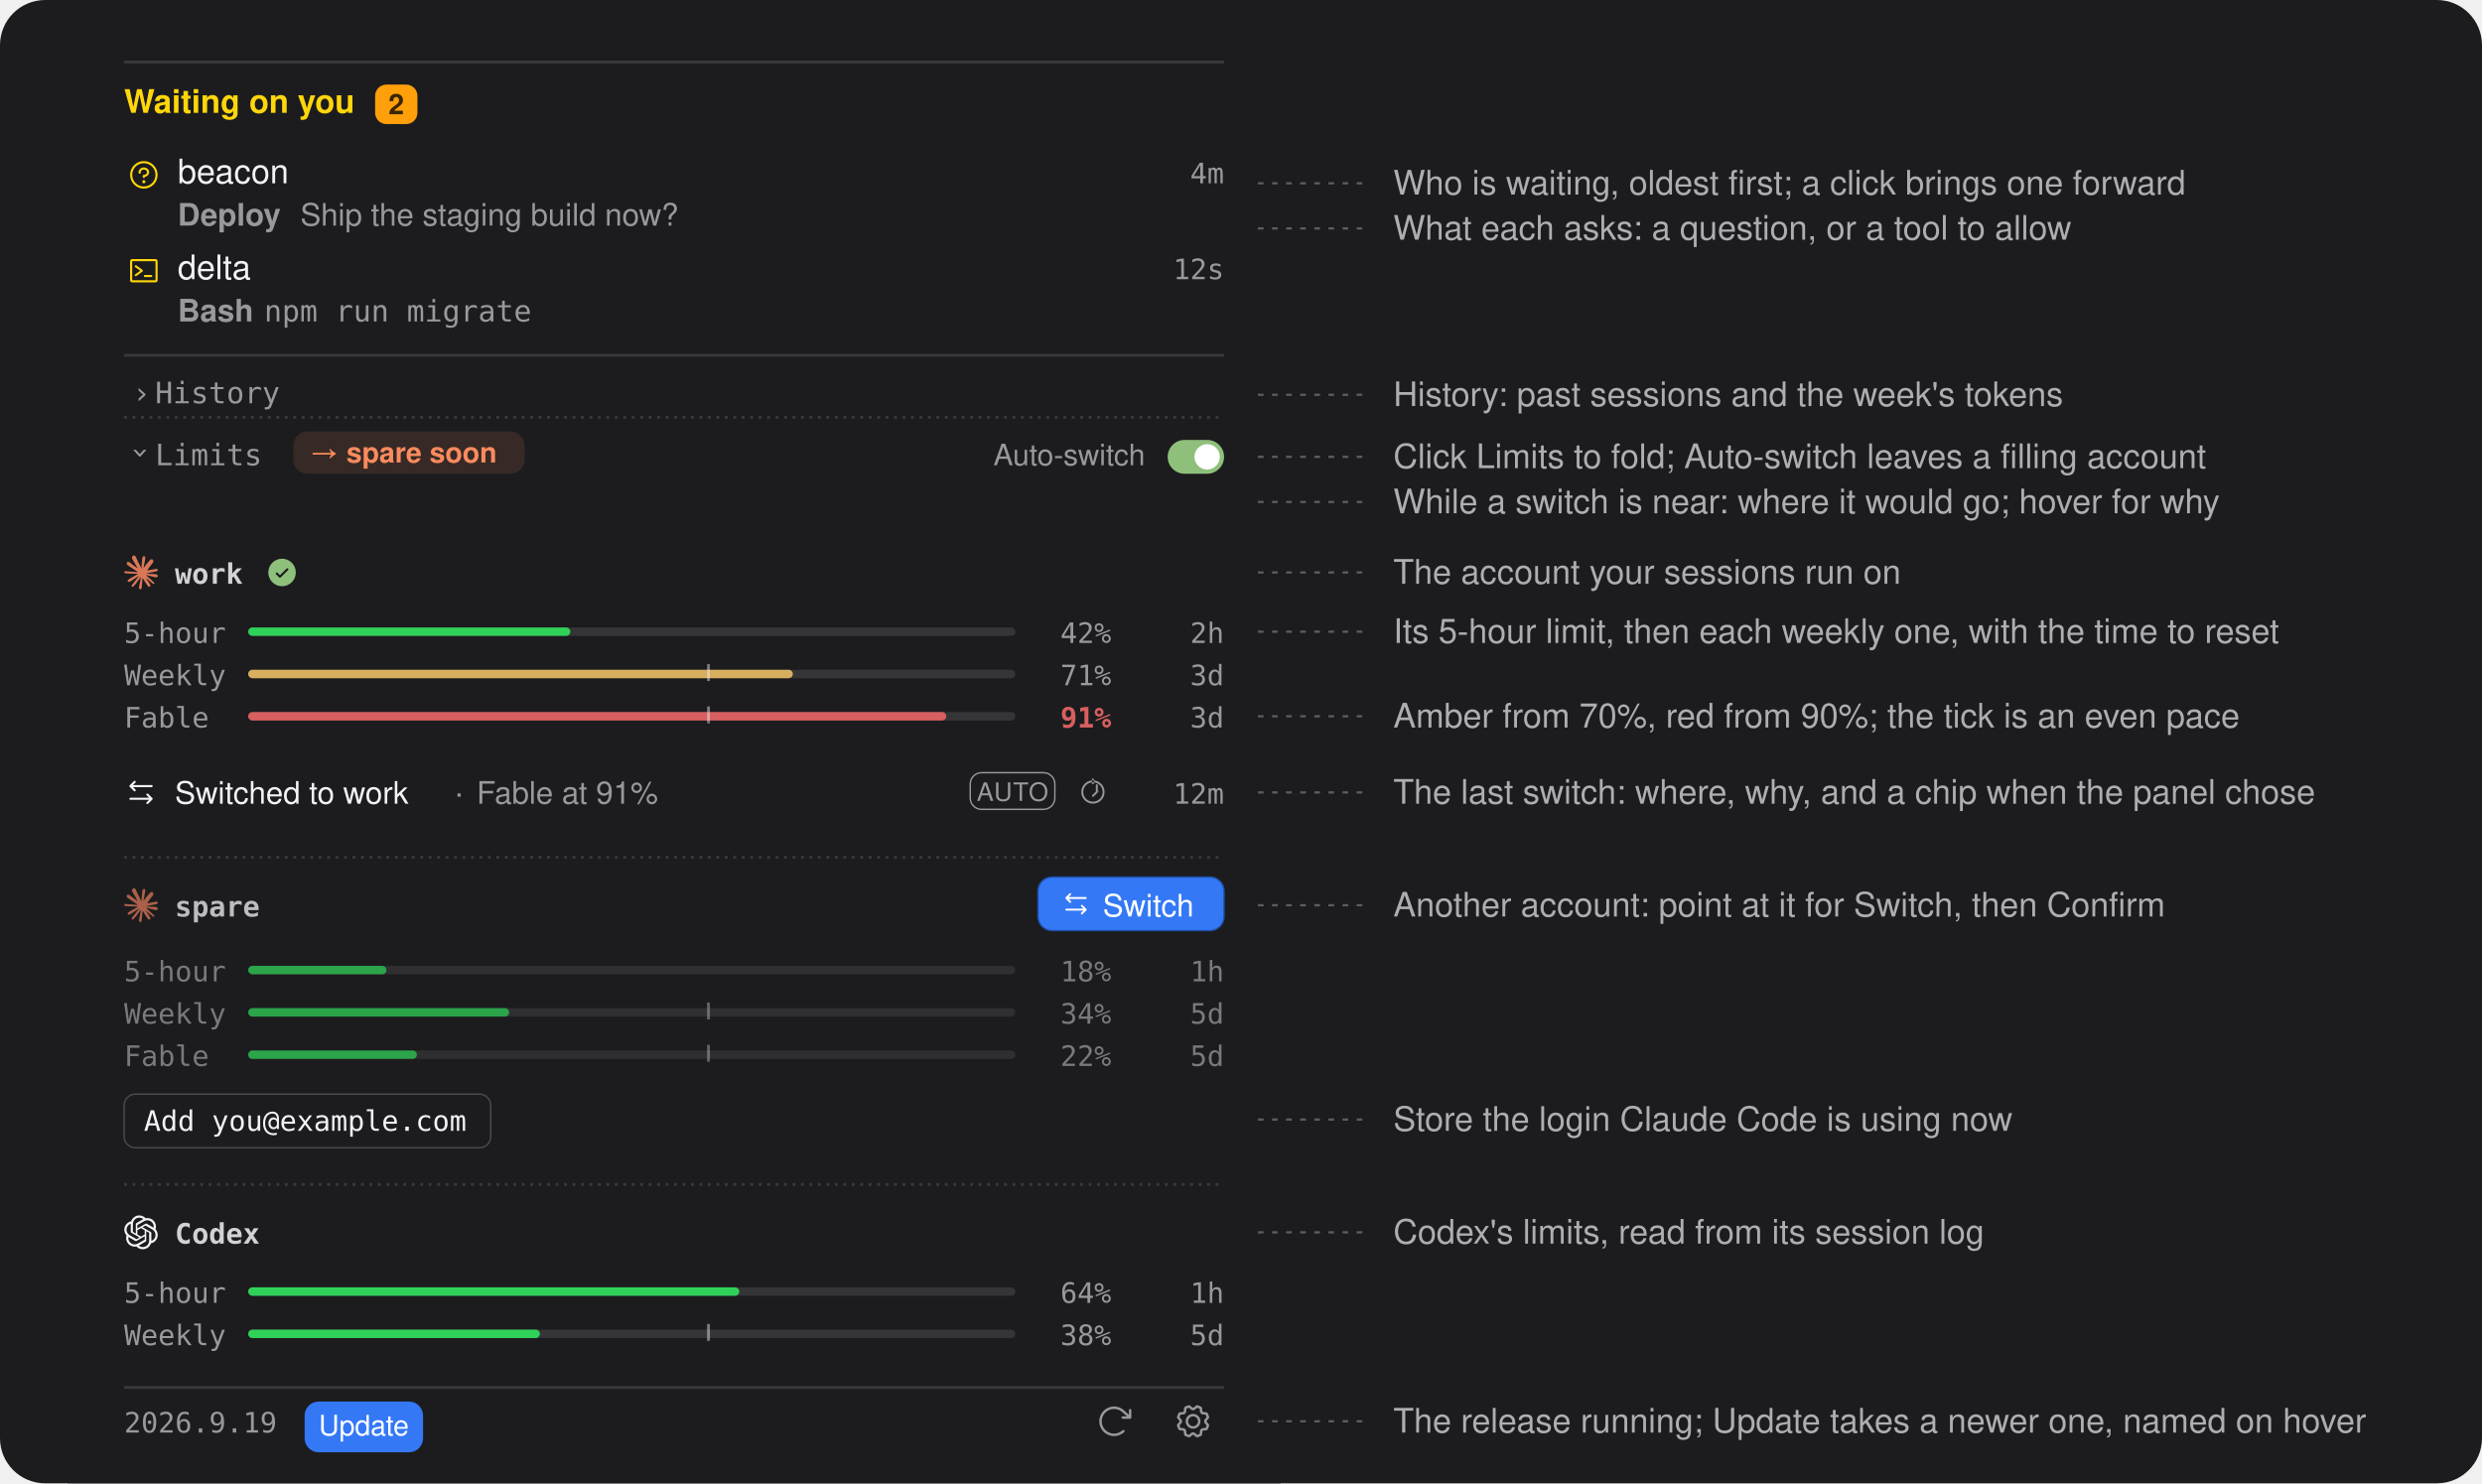
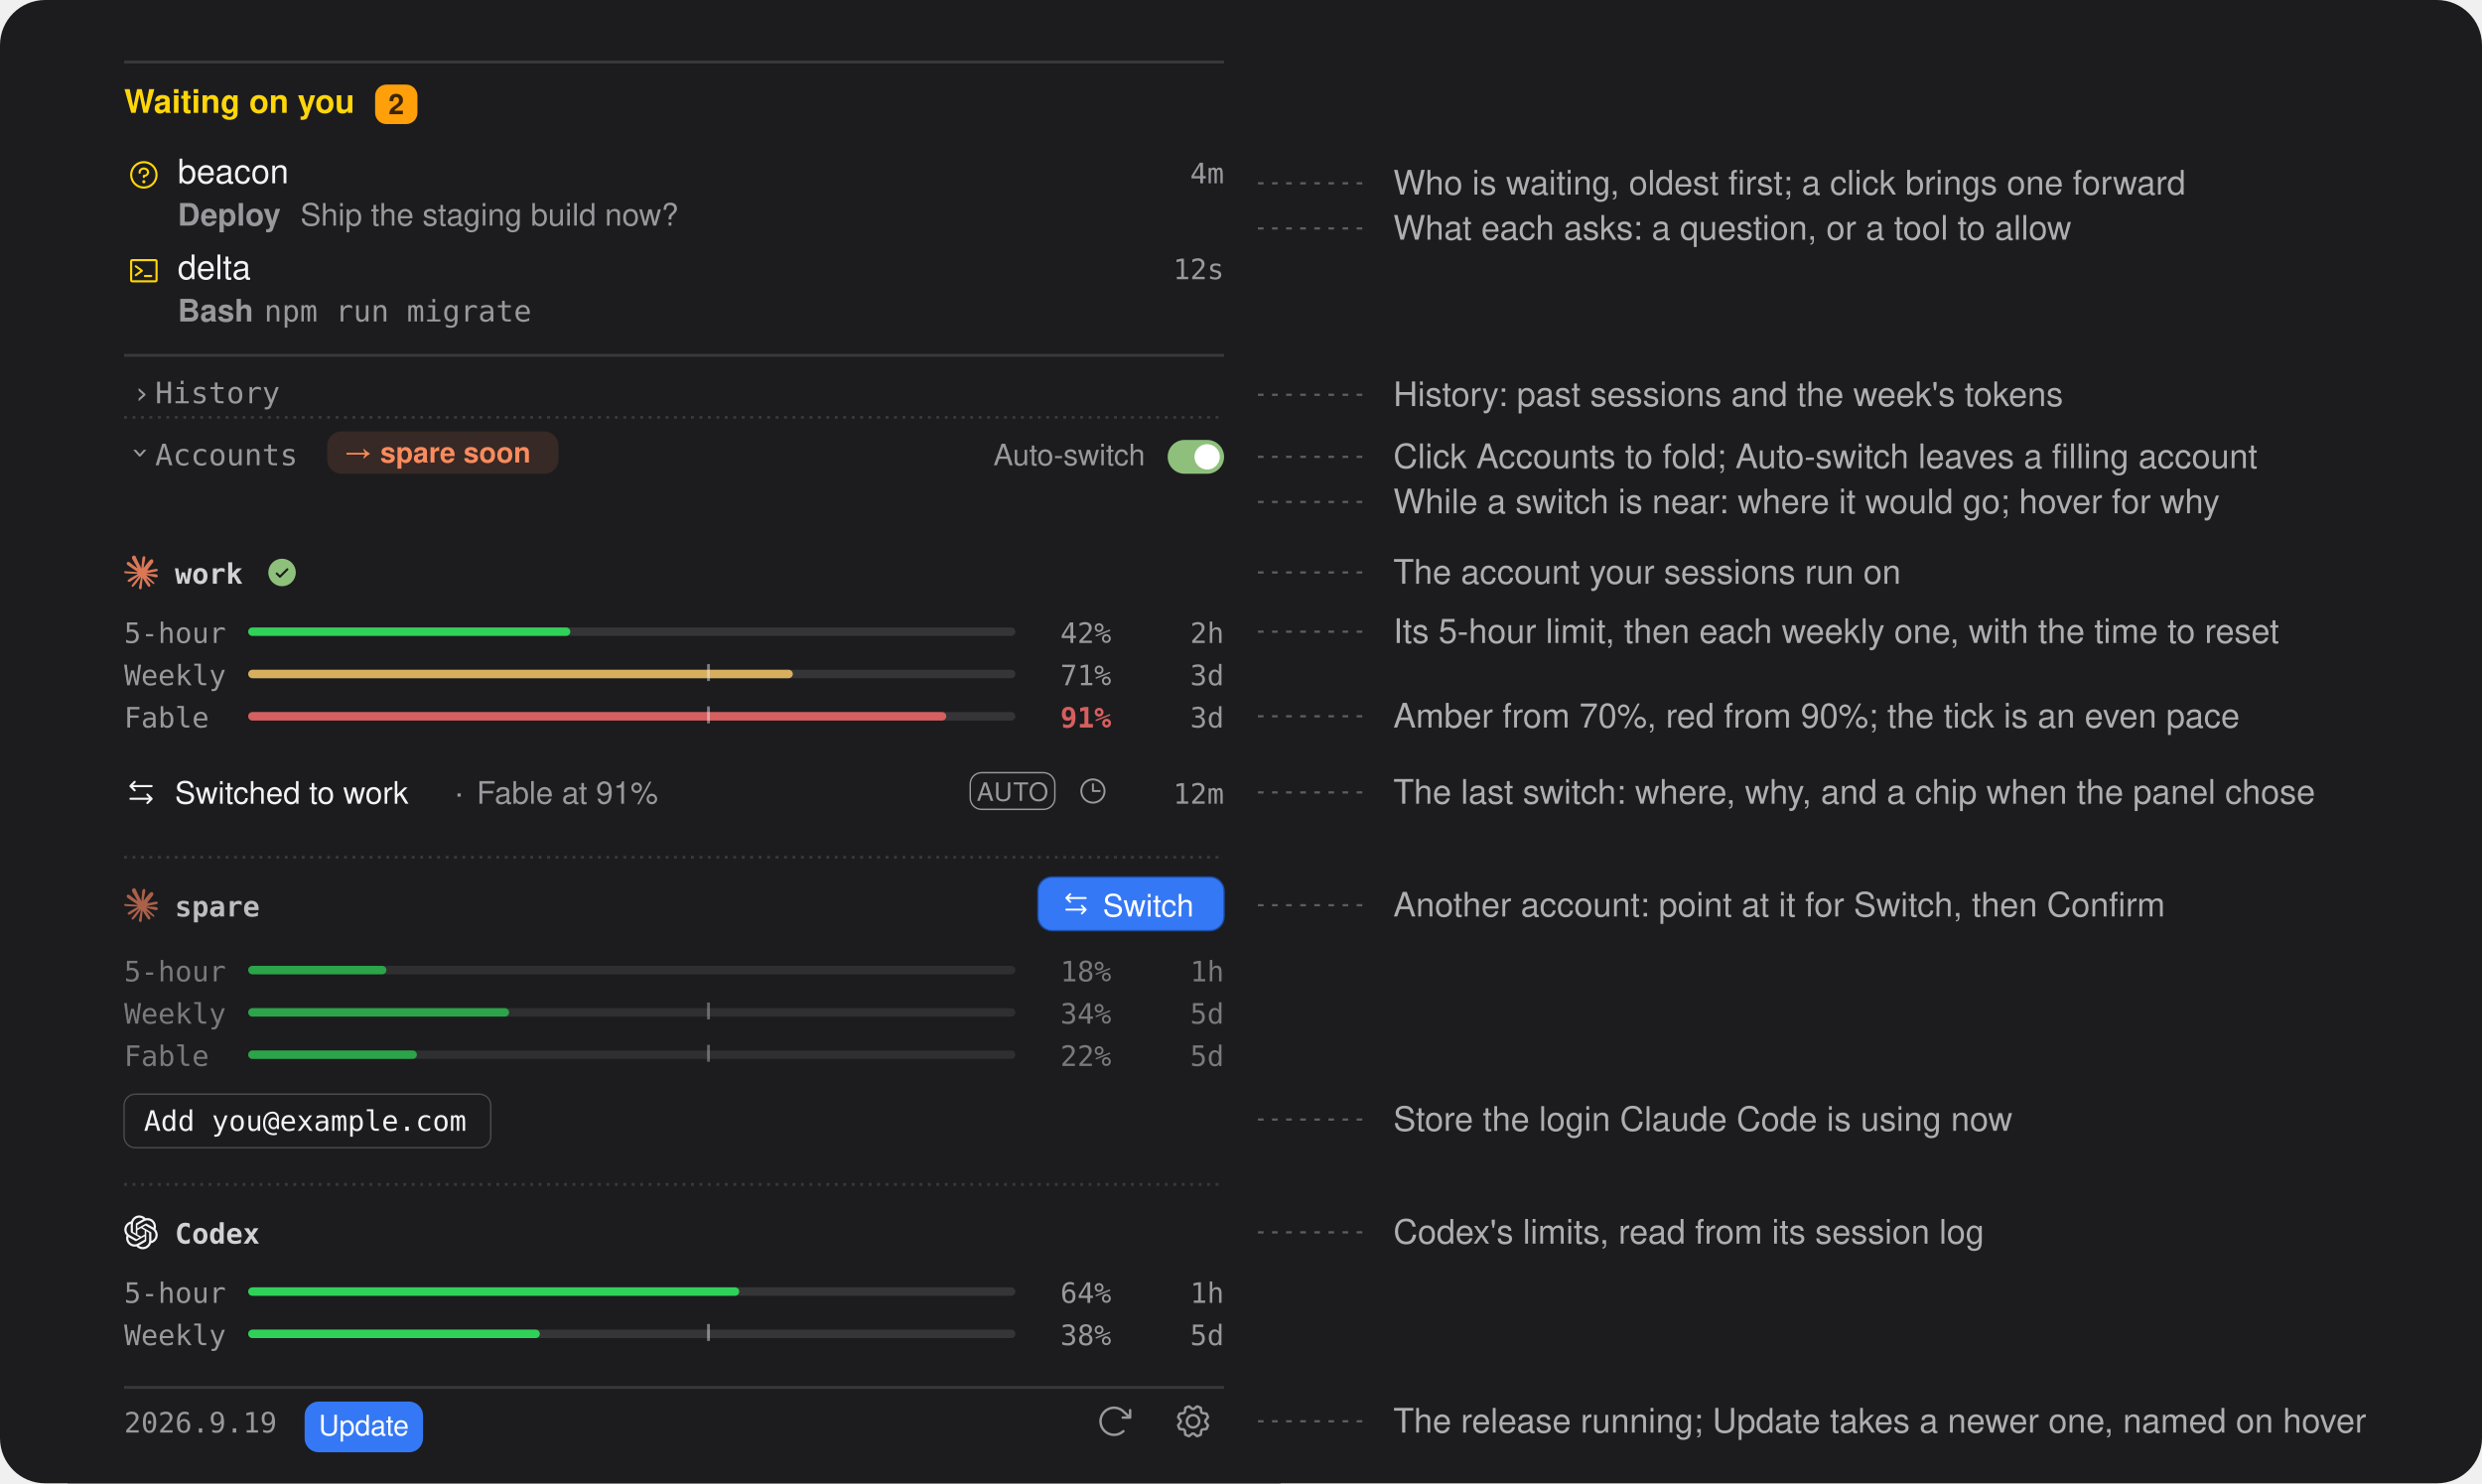
- <svg xmlns="http://www.w3.org/2000/svg" viewBox="0 0 880 526" width="880" role="img" aria-label="The panel's foot: two sessions waiting, one on a question and one on a Bash command, the History fold head, the Limits head that folds it and the Auto-switch control with a chip naming the account it would switch to soon, the active account's 5-hour, weekly and Fable meters, the last switch, a second account with its Switch button, the Add button, Codex's own limits, and the bar with the release, the Update button for a newer one, reload and the gear">
+ <svg xmlns="http://www.w3.org/2000/svg" viewBox="0 0 880 526" width="880" role="img" aria-label="The panel's foot: two sessions waiting, one on a question and one on a Bash command, the History fold head, the Accounts head that folds it and the Auto-switch control with a chip naming the account it would switch to soon, the active account's 5-hour, weekly and Fable meters, the last switch, a second account with its Switch button, the Add button, Codex's own limits, and the bar with the release, the Update button for a newer one, reload and the gear">
  <rect width="880" height="526" rx="16" fill="#1c1c1e" />
  <rect x="24" y="0" width="430" height="526" fill="#1c1c1e" />
  <line x1="44" y1="22" x2="434" y2="22" stroke="#f2f2f7" opacity="0.14" />
  <text x="44" y="40" fill="#ffd60a" font-size="11.5" font-weight="600" font-family="-apple-system, BlinkMacSystemFont, 'Segoe UI', Helvetica, Arial, sans-serif">Waiting on you</text>
  <rect x="133" y="30" width="15" height="14" rx="4" fill="#ff9f0a" />
  <text x="140.5" y="40.5" fill="#3a2500" font-size="10" font-weight="600" font-family="-apple-system, BlinkMacSystemFont, 'Segoe UI', Helvetica, Arial, sans-serif" text-anchor="middle">2</text>
  <g transform="translate(45,56) scale(0.0469)" fill="#ffd60a">
    <path d="M140,180a12,12,0,1,1-12-12A12,12,0,0,1,140,180ZM128,72c-22.06,0-40,16.15-40,36v4a8,8,0,0,0,16,0v-4c0-11,10.77-20,24-20s24,9,24,20-10.77,20-24,20a8,8,0,0,0-8,8v8a8,8,0,0,0,16,0v-.72c18.24-3.35,32-17.9,32-35.28C168,88.15,150.06,72,128,72Zm104,56A104,104,0,1,1,128,24,104.11,104.11,0,0,1,232,128Zm-16,0a88,88,0,1,0-88,88A88.1,88.1,0,0,0,216,128Z" />
  </g>
  <text x="63" y="65" fill="#f2f2f7" font-size="12" font-weight="500" font-family="-apple-system, BlinkMacSystemFont, 'Segoe UI', Helvetica, Arial, sans-serif">beacon</text>
  <text x="434" y="65" fill="#98989d" font-size="10" font-weight="400" font-family="ui-monospace, 'SF Mono', Menlo, Consolas, 'DejaVu Sans Mono', monospace" text-anchor="end">4m</text>
  <text x="63" y="80" fill="#98989d" font-size="11" font-weight="600" font-family="-apple-system, BlinkMacSystemFont, 'Segoe UI', Helvetica, Arial, sans-serif">Deploy</text>
  <text x="106.478" y="80" fill="#98989d" font-size="11" font-weight="400" font-family="-apple-system, BlinkMacSystemFont, 'Segoe UI', Helvetica, Arial, sans-serif">Ship the staging build now?</text>
  <g transform="translate(45,90) scale(0.0469)" fill="#ffd60a">
    <path d="M117.31,134.63,72,168a8,8,0,0,1-9.6-12.8L100.83,128,62.4,100.8a8,8,0,1,1,9.6-12.8l45.31,33.37a8,8,0,0,1,0,13.26ZM216,40H40A16,16,0,0,0,24,56V200a16,16,0,0,0,16,16H216a16,16,0,0,0,16-16V56A16,16,0,0,0,216,40Zm0,160H40V56H216V200Zm-80-24h48a8,8,0,0,0,0-16H136a8,8,0,0,0,0,16Z" />
  </g>
  <text x="63" y="99" fill="#f2f2f7" font-size="12" font-weight="500" font-family="-apple-system, BlinkMacSystemFont, 'Segoe UI', Helvetica, Arial, sans-serif">delta</text>
  <text x="434" y="99" fill="#98989d" font-size="10" font-weight="400" font-family="ui-monospace, 'SF Mono', Menlo, Consolas, 'DejaVu Sans Mono', monospace" text-anchor="end">12s</text>
  <text x="63" y="114" fill="#98989d" font-size="11" font-weight="600" font-family="-apple-system, BlinkMacSystemFont, 'Segoe UI', Helvetica, Arial, sans-serif">Bash</text>
  <text x="93.652" y="114" fill="#98989d" font-size="10.5" font-weight="400" font-family="ui-monospace, 'SF Mono', Menlo, Consolas, 'DejaVu Sans Mono', monospace">npm run migrate</text>
  <line x1="44" y1="126" x2="434" y2="126" stroke="#f2f2f7" opacity="0.14" />
  <text x="47" y="143" fill="#98989d" font-size="10.5" font-weight="400" font-family="ui-monospace, 'SF Mono', Menlo, Consolas, 'DejaVu Sans Mono', monospace">›</text>
  <text x="55" y="143" fill="#98989d" font-size="10.5" font-weight="400" font-family="ui-monospace, 'SF Mono', Menlo, Consolas, 'DejaVu Sans Mono', monospace">History</text>
  <line x1="44" y1="148" x2="434" y2="148" stroke="#f2f2f7" opacity="0.14" stroke-dasharray="1 2" />
  <text x="47" y="161" fill="#98989d" font-size="10.5" font-family="ui-monospace, 'SF Mono', Menlo, Consolas, 'DejaVu Sans Mono', monospace" transform="rotate(90 47 160.5)" text-anchor="middle">›</text>
-   <text x="55" y="165" fill="#98989d" font-size="10.5" font-weight="400" font-family="ui-monospace, 'SF Mono', Menlo, Consolas, 'DejaVu Sans Mono', monospace">Limits</text>
+   <text x="55" y="165" fill="#98989d" font-size="10.5" font-weight="400" font-family="ui-monospace, 'SF Mono', Menlo, Consolas, 'DejaVu Sans Mono', monospace">Accounts</text>
  <text x="406" y="165" fill="#98989d" font-size="10.5" font-weight="400" font-family="-apple-system, BlinkMacSystemFont, 'Segoe UI', Helvetica, Arial, sans-serif" text-anchor="end">Auto-switch</text>
  <rect x="414" y="156" width="20" height="12" rx="6.0" fill="#8ec07c" opacity="1" />
  <circle cx="428.0" cy="162.0" r="4.5" fill="#ffffff" />
-   <rect x="104" y="153" width="82" height="15" rx="5" fill="#fb8b5e" fill-opacity="0.12" />
-   <text x="110" y="164" fill="#fb8b5e" font-size="10" font-weight="600" font-family="-apple-system, BlinkMacSystemFont, 'Segoe UI', Helvetica, Arial, sans-serif">→ spare soon</text>
+   <rect x="116" y="153" width="82" height="15" rx="5" fill="#fb8b5e" fill-opacity="0.12" />
+   <text x="122" y="164" fill="#fb8b5e" font-size="10" font-weight="600" font-family="-apple-system, BlinkMacSystemFont, 'Segoe UI', Helvetica, Arial, sans-serif">→ spare soon</text>
  <g transform="translate(44,197) scale(0.5)" fill="#d97757">
    <path d="m4.714 15.956 4.717-2.647.079-.231-.079-.128h-.231l-.789-.049-2.696-.073-2.337-.097-2.265-.121-.571-.121-.534-.704.055-.352.48-.322.686.061 1.518.103 2.277.158 1.651.097 2.447.255h.389l.055-.158-.134-.097-.103-.097L6.973 9.836l-2.55-1.688-1.336-.971-.723-.492-.364-.461-.158-1.008.656-.723.88.061.225.061.892.686 1.906 1.475 2.489 1.834.364.303.146-.103.018-.073-.164-.273-1.354-2.447-1.445-2.489-.643-1.032-.17-.619c-.061-.255-.103-.467-.103-.729L6.287.134 6.7 0l.996.134.419.364.619 1.415 1.002 2.228 1.554 3.03.455.898.243.832.091.255h.158v-.146l.128-1.706.237-2.095.231-2.696.079-.759.376-.911.747-.492.583.279.48.686-.067.443-.285 1.852-.559 2.902-.364 1.943h.212l.243-.243.984-1.305 1.651-2.064.729-.82.85-.905.546-.431h1.032l.759 1.129-.34 1.166-1.062 1.348-.88 1.141-1.263 1.7-.789 1.36.073.109.188-.018 2.853-.607 1.542-.279 1.84-.316.832.389.091.395-.328.807-1.967.486-2.307.461-3.436.814-.043.03.049.061 1.548.146.662.036h1.621l3.018.225.789.522.474.638-.079.486-1.214.619-1.639-.389-3.825-.911-1.311-.328h-.182v.109l1.093 1.069 2.003 1.809 2.507 2.331.128.577-.322.455-.34-.049-2.204-1.657-.85-.747-1.925-1.621h-.128v.17l.443.65 2.344 3.521.121 1.081-.17.352-.607.212-.668-.121-1.372-1.925L14.38 17.959l-1.141-1.943-.14.079-.674 7.255-.316.37-.729.279-.607-.461-.322-.747.322-1.475.389-1.925.316-1.53.285-1.9.17-.631-.012-.043-.14.018-1.433 1.967-2.18 2.945-1.724 1.846-.413.164-.716-.37.067-.662.401-.589 2.386-3.036 1.439-1.882.929-1.087-.006-.158h-.055l-6.338 4.116-1.129.146-.486-.455.061-.747.231-.243 1.906-1.311Z" />
  </g>
  <text x="62" y="207" fill="#f2f2f7" font-size="10" font-weight="600" font-family="ui-monospace, 'SF Mono', Menlo, Consolas, 'DejaVu Sans Mono', monospace" opacity="0.85">work</text>
  <g transform="translate(94,197) scale(0.0469)" fill="#8ec07c">
    <path d="M128,24A104,104,0,1,0,232,128,104.11,104.11,0,0,0,128,24Zm45.66,85.66-56,56a8,8,0,0,1-11.32,0l-24-24a8,8,0,0,1,11.32-11.32L112,148.69l50.34-50.35a8,8,0,0,1,11.32,11.32Z" />
  </g>
  <g opacity="1">
    <text x="44" y="228" fill="#98989d" font-size="10" font-weight="400" font-family="ui-monospace, 'SF Mono', Menlo, Consolas, 'DejaVu Sans Mono', monospace">5-hour</text>
    <rect x="88" y="222.5" width="272" height="3" rx="1.5" fill="#f2f2f7" opacity="0.12" />
    <rect x="88" y="222.5" width="114.2" height="3" rx="1.5" fill="#30d158" />
    <text x="394" y="228" fill="#98989d" font-size="10" font-weight="400" font-family="ui-monospace, 'SF Mono', Menlo, Consolas, 'DejaVu Sans Mono', monospace" text-anchor="end">42%</text>
    <text x="434" y="228" fill="#98989d" font-size="10" font-weight="400" font-family="ui-monospace, 'SF Mono', Menlo, Consolas, 'DejaVu Sans Mono', monospace" text-anchor="end">2h</text>
  </g>
  <g opacity="1">
    <text x="44" y="243" fill="#98989d" font-size="10" font-weight="400" font-family="ui-monospace, 'SF Mono', Menlo, Consolas, 'DejaVu Sans Mono', monospace">Weekly</text>
    <rect x="88" y="237.5" width="272" height="3" rx="1.5" fill="#f2f2f7" opacity="0.12" />
    <rect x="88" y="237.5" width="193.1" height="3" rx="1.5" fill="#d7af5f" />
    <rect x="250.7" y="235.5" width="1" height="6" fill="#f2f2f7" opacity="0.45" />
    <text x="394" y="243" fill="#98989d" font-size="10" font-weight="400" font-family="ui-monospace, 'SF Mono', Menlo, Consolas, 'DejaVu Sans Mono', monospace" text-anchor="end">71%</text>
    <text x="434" y="243" fill="#98989d" font-size="10" font-weight="400" font-family="ui-monospace, 'SF Mono', Menlo, Consolas, 'DejaVu Sans Mono', monospace" text-anchor="end">3d</text>
  </g>
  <g opacity="1">
    <text x="44" y="258" fill="#98989d" font-size="10" font-weight="400" font-family="ui-monospace, 'SF Mono', Menlo, Consolas, 'DejaVu Sans Mono', monospace">Fable</text>
    <rect x="88" y="252.5" width="272" height="3" rx="1.5" fill="#f2f2f7" opacity="0.12" />
    <rect x="88" y="252.5" width="247.5" height="3" rx="1.5" fill="#d75f5f" />
    <rect x="250.7" y="250.5" width="1" height="6" fill="#f2f2f7" opacity="0.45" />
    <text x="394" y="258" fill="#d75f5f" font-size="10" font-weight="600" font-family="ui-monospace, 'SF Mono', Menlo, Consolas, 'DejaVu Sans Mono', monospace" text-anchor="end">91%</text>
    <text x="434" y="258" fill="#98989d" font-size="10" font-weight="400" font-family="ui-monospace, 'SF Mono', Menlo, Consolas, 'DejaVu Sans Mono', monospace" text-anchor="end">3d</text>
  </g>
  <g transform="translate(44,275) scale(0.0469)" fill="#f2f2f7">
    <path d="M213.66,181.66l-32,32a8,8,0,0,1-11.32-11.32L188.69,184H48a8,8,0,0,1,0-16H188.69l-18.35-18.34a8,8,0,0,1,11.32-11.32l32,32A8,8,0,0,1,213.66,181.66Zm-139.32-64a8,8,0,0,0,11.32-11.32L67.31,88H208a8,8,0,0,0,0-16H67.31L85.66,53.66A8,8,0,0,0,74.34,42.34l-32,32a8,8,0,0,0,0,11.32Z" />
  </g>
  <text x="62" y="285" fill="#f2f2f7" font-size="11" font-weight="400" font-family="-apple-system, BlinkMacSystemFont, 'Segoe UI', Helvetica, Arial, sans-serif">Switched to work</text>
  <text x="161" y="285" fill="#98989d" font-size="11" font-weight="400" font-family="-apple-system, BlinkMacSystemFont, 'Segoe UI', Helvetica, Arial, sans-serif">·</text>
  <text x="169" y="285" fill="#98989d" font-size="11" font-weight="400" font-family="-apple-system, BlinkMacSystemFont, 'Segoe UI', Helvetica, Arial, sans-serif">Fable at 91%</text>
  <rect x="344" y="274" width="30" height="13" rx="4" fill="none" stroke="#98989d" stroke-width="0.5" />
  <text x="359" y="284" fill="#98989d" font-size="9" letter-spacing="0.4" text-anchor="middle" font-family="-apple-system, BlinkMacSystemFont, 'Segoe UI', Helvetica, Arial, sans-serif">AUTO</text>
  <g transform="translate(382,275) scale(0.043)" fill="#98989d">
-     <path d="M128,40a96,96,0,1,0,96,96A96.11,96.11,0,0,0,128,40Zm0,176a80,80,0,1,1,80-80A80.09,80.09,0,0,1,128,216Zm45.66-93.66a8,8,0,0,1,0,11.32l-40,40a8,8,0,0,1-11.32-11.32L152,132.69V80a8,8,0,0,1,16,0v58.34ZM128,72a8,8,0,0,1-8-8V32a8,8,0,0,1,16,0V64A8,8,0,0,1,128,72Z" />
+     <path d="M128,24A104,104,0,1,0,232,128,104.11,104.11,0,0,0,128,24Zm0,192a88,88,0,1,1,88-88A88.1,88.1,0,0,1,128,216Zm64-88a8,8,0,0,1-8,8H128a8,8,0,0,1-8-8V72a8,8,0,0,1,16,0v48h48A8,8,0,0,1,192,128Z" />
  </g>
  <text x="434" y="285" fill="#98989d" font-size="10" font-weight="400" font-family="ui-monospace, 'SF Mono', Menlo, Consolas, 'DejaVu Sans Mono', monospace" text-anchor="end">12m</text>
  <line x1="44" y1="304" x2="434" y2="304" stroke="#f2f2f7" opacity="0.14" stroke-dasharray="1 2" />
  <g opacity="0.75">
    <g transform="translate(44,315) scale(0.5)" fill="#d97757">
      <path d="m4.714 15.956 4.717-2.647.079-.231-.079-.128h-.231l-.789-.049-2.696-.073-2.337-.097-2.265-.121-.571-.121-.534-.704.055-.352.48-.322.686.061 1.518.103 2.277.158 1.651.097 2.447.255h.389l.055-.158-.134-.097-.103-.097L6.973 9.836l-2.55-1.688-1.336-.971-.723-.492-.364-.461-.158-1.008.656-.723.88.061.225.061.892.686 1.906 1.475 2.489 1.834.364.303.146-.103.018-.073-.164-.273-1.354-2.447-1.445-2.489-.643-1.032-.17-.619c-.061-.255-.103-.467-.103-.729L6.287.134 6.7 0l.996.134.419.364.619 1.415 1.002 2.228 1.554 3.03.455.898.243.832.091.255h.158v-.146l.128-1.706.237-2.095.231-2.696.079-.759.376-.911.747-.492.583.279.48.686-.067.443-.285 1.852-.559 2.902-.364 1.943h.212l.243-.243.984-1.305 1.651-2.064.729-.82.85-.905.546-.431h1.032l.759 1.129-.34 1.166-1.062 1.348-.88 1.141-1.263 1.7-.789 1.36.073.109.188-.018 2.853-.607 1.542-.279 1.84-.316.832.389.091.395-.328.807-1.967.486-2.307.461-3.436.814-.043.03.049.061 1.548.146.662.036h1.621l3.018.225.789.522.474.638-.079.486-1.214.619-1.639-.389-3.825-.911-1.311-.328h-.182v.109l1.093 1.069 2.003 1.809 2.507 2.331.128.577-.322.455-.34-.049-2.204-1.657-.85-.747-1.925-1.621h-.128v.17l.443.65 2.344 3.521.121 1.081-.17.352-.607.212-.668-.121-1.372-1.925L14.38 17.959l-1.141-1.943-.14.079-.674 7.255-.316.37-.729.279-.607-.461-.322-.747.322-1.475.389-1.925.316-1.53.285-1.9.17-.631-.012-.043-.14.018-1.433 1.967-2.18 2.945-1.724 1.846-.413.164-.716-.37.067-.662.401-.589 2.386-3.036 1.439-1.882.929-1.087-.006-.158h-.055l-6.338 4.116-1.129.146-.486-.455.061-.747.231-.243 1.906-1.311Z" />
    </g>
    <text x="62" y="325" fill="#f2f2f7" font-size="10" font-weight="600" font-family="ui-monospace, 'SF Mono', Menlo, Consolas, 'DejaVu Sans Mono', monospace">spare</text>
  </g>
  <rect x="368" y="311" width="66" height="19" rx="5" fill="#3478f6" stroke="#1d4fa8" stroke-width="0.5" />
  <g transform="translate(376,315) scale(0.043)" fill="#ffffff">
    <path d="M213.66,181.66l-32,32a8,8,0,0,1-11.32-11.32L188.69,184H48a8,8,0,0,1,0-16H188.69l-18.35-18.34a8,8,0,0,1,11.32-11.32l32,32A8,8,0,0,1,213.66,181.66Zm-139.32-64a8,8,0,0,0,11.32-11.32L67.31,88H208a8,8,0,0,0,0-16H67.31L85.66,53.66A8,8,0,0,0,74.34,42.34l-32,32a8,8,0,0,0,0,11.32Z" />
  </g>
  <text x="391" y="325" fill="#ffffff" font-size="11" font-weight="500" font-family="-apple-system, BlinkMacSystemFont, 'Segoe UI', Helvetica, Arial, sans-serif">Switch</text>
  <g opacity="0.75">
    <text x="44" y="348" fill="#98989d" font-size="10" font-weight="400" font-family="ui-monospace, 'SF Mono', Menlo, Consolas, 'DejaVu Sans Mono', monospace">5-hour</text>
    <rect x="88" y="342.5" width="272" height="3" rx="1.5" fill="#f2f2f7" opacity="0.12" />
    <rect x="88" y="342.5" width="49.0" height="3" rx="1.5" fill="#30d158" />
    <text x="394" y="348" fill="#98989d" font-size="10" font-weight="400" font-family="ui-monospace, 'SF Mono', Menlo, Consolas, 'DejaVu Sans Mono', monospace" text-anchor="end">18%</text>
    <text x="434" y="348" fill="#98989d" font-size="10" font-weight="400" font-family="ui-monospace, 'SF Mono', Menlo, Consolas, 'DejaVu Sans Mono', monospace" text-anchor="end">1h</text>
  </g>
  <g opacity="0.75">
    <text x="44" y="363" fill="#98989d" font-size="10" font-weight="400" font-family="ui-monospace, 'SF Mono', Menlo, Consolas, 'DejaVu Sans Mono', monospace">Weekly</text>
    <rect x="88" y="357.5" width="272" height="3" rx="1.5" fill="#f2f2f7" opacity="0.12" />
    <rect x="88" y="357.5" width="92.5" height="3" rx="1.5" fill="#30d158" />
    <rect x="250.7" y="355.5" width="1" height="6" fill="#f2f2f7" opacity="0.45" />
    <text x="394" y="363" fill="#98989d" font-size="10" font-weight="400" font-family="ui-monospace, 'SF Mono', Menlo, Consolas, 'DejaVu Sans Mono', monospace" text-anchor="end">34%</text>
    <text x="434" y="363" fill="#98989d" font-size="10" font-weight="400" font-family="ui-monospace, 'SF Mono', Menlo, Consolas, 'DejaVu Sans Mono', monospace" text-anchor="end">5d</text>
  </g>
  <g opacity="0.75">
    <text x="44" y="378" fill="#98989d" font-size="10" font-weight="400" font-family="ui-monospace, 'SF Mono', Menlo, Consolas, 'DejaVu Sans Mono', monospace">Fable</text>
    <rect x="88" y="372.5" width="272" height="3" rx="1.5" fill="#f2f2f7" opacity="0.12" />
    <rect x="88" y="372.5" width="59.8" height="3" rx="1.5" fill="#30d158" />
    <rect x="250.7" y="370.5" width="1" height="6" fill="#f2f2f7" opacity="0.45" />
    <text x="394" y="378" fill="#98989d" font-size="10" font-weight="400" font-family="ui-monospace, 'SF Mono', Menlo, Consolas, 'DejaVu Sans Mono', monospace" text-anchor="end">22%</text>
    <text x="434" y="378" fill="#98989d" font-size="10" font-weight="400" font-family="ui-monospace, 'SF Mono', Menlo, Consolas, 'DejaVu Sans Mono', monospace" text-anchor="end">5d</text>
  </g>
  <rect x="44" y="388" width="130" height="19" rx="4" fill="none" stroke="#f2f2f7" opacity="0.22" stroke-width="0.5" />
  <text x="51" y="401" fill="#f2f2f7" font-size="10" font-weight="400" font-family="ui-monospace, 'SF Mono', Menlo, Consolas, 'DejaVu Sans Mono', monospace">Add you@example.com</text>
  <line x1="44" y1="420" x2="434" y2="420" stroke="#f2f2f7" opacity="0.14" stroke-dasharray="1 2" />
  <g transform="translate(44,431) scale(0.5)" fill="#f2f2f7">
    <path d="M22.282 9.821a5.985 5.985 0 0 0-.516-4.911 6.046 6.046 0 0 0-6.51-2.9A6.065 6.065 0 0 0 4.981 4.182a5.985 5.985 0 0 0-3.998 2.9 6.046 6.046 0 0 0 .743 7.097 5.98 5.98 0 0 0 .511 4.911 6.051 6.051 0 0 0 6.515 2.9A5.985 5.985 0 0 0 13.26 24a6.056 6.056 0 0 0 5.772-4.206 5.989 5.989 0 0 0 3.998-2.9 6.056 6.056 0 0 0-.748-7.073zm-9.022 12.608a4.476 4.476 0 0 1-2.876-1.041l.142-.08 4.778-2.758a.795.795 0 0 0 .393-.681v-6.737l2.02 1.169a.071.071 0 0 1 .038.052v5.583a4.504 4.504 0 0 1-4.495 4.494zm-9.661-4.125a4.471 4.471 0 0 1-.535-3.014l.142.085 4.783 2.758a.771.771 0 0 0 .781 0l5.843-3.369v2.332a.08.08 0 0 1-.033.061L9.74 19.95a4.499 4.499 0 0 1-6.141-1.646zM2.341 7.896a4.485 4.485 0 0 1 2.365-1.973V11.6a.766.766 0 0 0 .388.676l5.814 3.354-2.02 1.169a.076.076 0 0 1-.071 0l-4.83-2.787A4.504 4.504 0 0 1 2.341 7.872zm16.596 3.856L13.104 8.364 15.119 7.2a.076.076 0 0 1 .071 0l4.83 2.791a4.494 4.494 0 0 1-.676 8.104v-5.677a.79.79 0 0 0-.407-.667zm2.011-3.023l-.142-.085-4.774-2.782a.776.776 0 0 0-.785 0L9.409 9.23V6.897a.066.066 0 0 1 .028-.061l4.83-2.787a4.499 4.499 0 0 1 6.68 4.66zM8.306 12.863l-2.02-1.164a.08.08 0 0 1-.038-.057V6.074a4.499 4.499 0 0 1 7.376-3.454l-.142.081L8.704 5.459a.795.795 0 0 0-.393.681zm1.098-2.365l2.602-1.5 2.607 1.5v2.999l-2.597 1.5-2.607-1.5Z" />
  </g>
  <text x="62" y="441" fill="#f2f2f7" font-size="10" font-weight="600" font-family="ui-monospace, 'SF Mono', Menlo, Consolas, 'DejaVu Sans Mono', monospace" opacity="0.85">Codex</text>
  <g opacity="1">
    <text x="44" y="462" fill="#98989d" font-size="10" font-weight="400" font-family="ui-monospace, 'SF Mono', Menlo, Consolas, 'DejaVu Sans Mono', monospace">5-hour</text>
    <rect x="88" y="456.5" width="272" height="3" rx="1.5" fill="#f2f2f7" opacity="0.12" />
    <rect x="88" y="456.5" width="174.1" height="3" rx="1.5" fill="#30d158" />
    <text x="394" y="462" fill="#98989d" font-size="10" font-weight="400" font-family="ui-monospace, 'SF Mono', Menlo, Consolas, 'DejaVu Sans Mono', monospace" text-anchor="end">64%</text>
    <text x="434" y="462" fill="#98989d" font-size="10" font-weight="400" font-family="ui-monospace, 'SF Mono', Menlo, Consolas, 'DejaVu Sans Mono', monospace" text-anchor="end">1h</text>
  </g>
  <g opacity="1">
    <text x="44" y="477" fill="#98989d" font-size="10" font-weight="400" font-family="ui-monospace, 'SF Mono', Menlo, Consolas, 'DejaVu Sans Mono', monospace">Weekly</text>
    <rect x="88" y="471.5" width="272" height="3" rx="1.5" fill="#f2f2f7" opacity="0.12" />
    <rect x="88" y="471.5" width="103.4" height="3" rx="1.5" fill="#30d158" />
    <rect x="250.7" y="469.5" width="1" height="6" fill="#f2f2f7" opacity="0.45" />
    <text x="394" y="477" fill="#98989d" font-size="10" font-weight="400" font-family="ui-monospace, 'SF Mono', Menlo, Consolas, 'DejaVu Sans Mono', monospace" text-anchor="end">38%</text>
    <text x="434" y="477" fill="#98989d" font-size="10" font-weight="400" font-family="ui-monospace, 'SF Mono', Menlo, Consolas, 'DejaVu Sans Mono', monospace" text-anchor="end">5d</text>
  </g>
  <line x1="44" y1="492" x2="434" y2="492" stroke="#f2f2f7" opacity="0.14" />
  <text x="44" y="508" fill="#98989d" font-size="10" font-weight="400" font-family="ui-monospace, 'SF Mono', Menlo, Consolas, 'DejaVu Sans Mono', monospace">2026.9.19</text>
  <rect x="108" y="497" width="42" height="18" rx="5" fill="#3478f6" />
  <text x="129" y="509" fill="#ffffff" font-size="10" font-weight="500" font-family="-apple-system, BlinkMacSystemFont, 'Segoe UI', Helvetica, Arial, sans-serif" text-anchor="middle">Update</text>
  <g transform="translate(388,497) scale(0.0547)" fill="#98989d">
    <path d="M240,56v48a8,8,0,0,1-8,8H184a8,8,0,0,1,0-16H211.4L184.81,71.64l-.25-.24a80,80,0,1,0-1.67,114.78,8,8,0,0,1,11,11.63A95.44,95.44,0,0,1,128,224h-1.32A96,96,0,1,1,195.75,60L224,85.8V56a8,8,0,1,1,16,0Z" />
  </g>
  <g transform="translate(416,497) scale(0.0547)" fill="#98989d">
    <path d="M128,80a48,48,0,1,0,48,48A48.05,48.05,0,0,0,128,80Zm0,80a32,32,0,1,1,32-32A32,32,0,0,1,128,160Zm88-29.84q.06-2.16,0-4.32l14.92-18.64a8,8,0,0,0,1.48-7.06,107.21,107.21,0,0,0-10.88-26.25,8,8,0,0,0-6-3.93l-23.72-2.64q-1.48-1.56-3-3L186,40.54a8,8,0,0,0-3.94-6,107.71,107.71,0,0,0-26.25-10.87,8,8,0,0,0-7.06,1.49L130.16,40Q128,40,125.84,40L107.2,25.11a8,8,0,0,0-7.06-1.48A107.6,107.6,0,0,0,73.89,34.51a8,8,0,0,0-3.93,6L67.32,64.27q-1.56,1.49-3,3L40.54,70a8,8,0,0,0-6,3.94,107.71,107.71,0,0,0-10.87,26.25,8,8,0,0,0,1.49,7.06L40,125.84Q40,128,40,130.16L25.11,148.8a8,8,0,0,0-1.48,7.06,107.21,107.21,0,0,0,10.88,26.25,8,8,0,0,0,6,3.93l23.72,2.64q1.49,1.56,3,3L70,215.46a8,8,0,0,0,3.94,6,107.71,107.71,0,0,0,26.25,10.87,8,8,0,0,0,7.06-1.49L125.84,216q2.16.06,4.32,0l18.64,14.92a8,8,0,0,0,7.06,1.48,107.21,107.21,0,0,0,26.25-10.88,8,8,0,0,0,3.93-6l2.64-23.72q1.56-1.48,3-3L215.46,186a8,8,0,0,0,6-3.94,107.71,107.71,0,0,0,10.87-26.25,8,8,0,0,0-1.49-7.06Zm-16.1-6.5a73.93,73.93,0,0,1,0,8.68,8,8,0,0,0,1.74,5.48l14.19,17.73a91.57,91.57,0,0,1-6.23,15L187,173.11a8,8,0,0,0-5.1,2.64,74.11,74.11,0,0,1-6.14,6.14,8,8,0,0,0-2.64,5.1l-2.51,22.58a91.32,91.32,0,0,1-15,6.23l-17.74-14.19a8,8,0,0,0-5-1.75h-.48a73.93,73.93,0,0,1-8.68,0,8,8,0,0,0-5.48,1.74L100.45,215.8a91.57,91.57,0,0,1-15-6.23L82.89,187a8,8,0,0,0-2.64-5.1,74.11,74.11,0,0,1-6.14-6.14,8,8,0,0,0-5.1-2.64L46.43,170.6a91.32,91.32,0,0,1-6.23-15l14.19-17.74a8,8,0,0,0,1.74-5.48,73.93,73.93,0,0,1,0-8.68,8,8,0,0,0-1.74-5.48L40.2,100.45a91.57,91.57,0,0,1,6.23-15L69,82.89a8,8,0,0,0,5.1-2.64,74.11,74.11,0,0,1,6.14-6.14A8,8,0,0,0,82.89,69L85.4,46.43a91.32,91.32,0,0,1,15-6.23l17.74,14.19a8,8,0,0,0,5.48,1.74,73.93,73.93,0,0,1,8.68,0,8,8,0,0,0,5.48-1.74L155.55,40.2a91.57,91.57,0,0,1,15,6.23L173.11,69a8,8,0,0,0,2.64,5.1,74.11,74.11,0,0,1,6.14,6.14,8,8,0,0,0,5.1,2.64l22.58,2.51a91.32,91.32,0,0,1,6.23,15l-14.19,17.74A8,8,0,0,0,199.87,123.66Z" />
  </g>
  <line x1="446" y1="65" x2="486" y2="65" stroke="#aeaeb2" stroke-width="0.8" opacity="0.45" stroke-dasharray="2 3" />
  <text x="494" y="69" fill="#aeaeb2" font-size="12" font-weight="400" font-family="-apple-system, BlinkMacSystemFont, 'Segoe UI', Helvetica, Arial, sans-serif">Who is waiting, oldest first; a click brings one forward</text>
  <line x1="446" y1="81" x2="486" y2="81" stroke="#aeaeb2" stroke-width="0.8" opacity="0.45" stroke-dasharray="2 3" />
  <text x="494" y="85" fill="#aeaeb2" font-size="12" font-weight="400" font-family="-apple-system, BlinkMacSystemFont, 'Segoe UI', Helvetica, Arial, sans-serif">What each asks: a question, or a tool to allow</text>
  <line x1="446" y1="140" x2="486" y2="140" stroke="#aeaeb2" stroke-width="0.8" opacity="0.45" stroke-dasharray="2 3" />
  <text x="494" y="144" fill="#aeaeb2" font-size="12" font-weight="400" font-family="-apple-system, BlinkMacSystemFont, 'Segoe UI', Helvetica, Arial, sans-serif">History: past sessions and the week's tokens</text>
  <line x1="446" y1="162" x2="486" y2="162" stroke="#aeaeb2" stroke-width="0.8" opacity="0.45" stroke-dasharray="2 3" />
-   <text x="494" y="166" fill="#aeaeb2" font-size="12" font-weight="400" font-family="-apple-system, BlinkMacSystemFont, 'Segoe UI', Helvetica, Arial, sans-serif">Click Limits to fold; Auto-switch leaves a filling account</text>
+   <text x="494" y="166" fill="#aeaeb2" font-size="12" font-weight="400" font-family="-apple-system, BlinkMacSystemFont, 'Segoe UI', Helvetica, Arial, sans-serif">Click Accounts to fold; Auto-switch leaves a filling account</text>
  <line x1="446" y1="178" x2="486" y2="178" stroke="#aeaeb2" stroke-width="0.8" opacity="0.45" stroke-dasharray="2 3" />
  <text x="494" y="182" fill="#aeaeb2" font-size="12" font-weight="400" font-family="-apple-system, BlinkMacSystemFont, 'Segoe UI', Helvetica, Arial, sans-serif">While a switch is near: where it would go; hover for why</text>
  <line x1="446" y1="203" x2="486" y2="203" stroke="#aeaeb2" stroke-width="0.8" opacity="0.45" stroke-dasharray="2 3" />
  <text x="494" y="207" fill="#aeaeb2" font-size="12" font-weight="400" font-family="-apple-system, BlinkMacSystemFont, 'Segoe UI', Helvetica, Arial, sans-serif">The account your sessions run on</text>
  <line x1="446" y1="224" x2="486" y2="224" stroke="#aeaeb2" stroke-width="0.8" opacity="0.45" stroke-dasharray="2 3" />
  <text x="494" y="228" fill="#aeaeb2" font-size="12" font-weight="400" font-family="-apple-system, BlinkMacSystemFont, 'Segoe UI', Helvetica, Arial, sans-serif">Its 5-hour limit, then each weekly one, with the time to reset</text>
  <line x1="446" y1="254" x2="486" y2="254" stroke="#aeaeb2" stroke-width="0.8" opacity="0.45" stroke-dasharray="2 3" />
  <text x="494" y="258" fill="#aeaeb2" font-size="12" font-weight="400" font-family="-apple-system, BlinkMacSystemFont, 'Segoe UI', Helvetica, Arial, sans-serif">Amber from 70%, red from 90%; the tick is an even pace</text>
  <line x1="446" y1="281" x2="486" y2="281" stroke="#aeaeb2" stroke-width="0.8" opacity="0.45" stroke-dasharray="2 3" />
  <text x="494" y="285" fill="#aeaeb2" font-size="12" font-weight="400" font-family="-apple-system, BlinkMacSystemFont, 'Segoe UI', Helvetica, Arial, sans-serif">The last switch: where, why, and a chip when the panel chose</text>
  <line x1="446" y1="321" x2="486" y2="321" stroke="#aeaeb2" stroke-width="0.8" opacity="0.45" stroke-dasharray="2 3" />
  <text x="494" y="325" fill="#aeaeb2" font-size="12" font-weight="400" font-family="-apple-system, BlinkMacSystemFont, 'Segoe UI', Helvetica, Arial, sans-serif">Another account: point at it for Switch, then Confirm</text>
  <line x1="446" y1="397" x2="486" y2="397" stroke="#aeaeb2" stroke-width="0.8" opacity="0.45" stroke-dasharray="2 3" />
  <text x="494" y="401" fill="#aeaeb2" font-size="12" font-weight="400" font-family="-apple-system, BlinkMacSystemFont, 'Segoe UI', Helvetica, Arial, sans-serif">Store the login Claude Code is using now</text>
  <line x1="446" y1="437" x2="486" y2="437" stroke="#aeaeb2" stroke-width="0.8" opacity="0.45" stroke-dasharray="2 3" />
  <text x="494" y="441" fill="#aeaeb2" font-size="12" font-weight="400" font-family="-apple-system, BlinkMacSystemFont, 'Segoe UI', Helvetica, Arial, sans-serif">Codex's limits, read from its session log</text>
  <line x1="446" y1="504" x2="486" y2="504" stroke="#aeaeb2" stroke-width="0.8" opacity="0.45" stroke-dasharray="2 3" />
  <text x="494" y="508" fill="#aeaeb2" font-size="12" font-weight="400" font-family="-apple-system, BlinkMacSystemFont, 'Segoe UI', Helvetica, Arial, sans-serif">The release running; Update takes a newer one, named on hover</text>
</svg>
